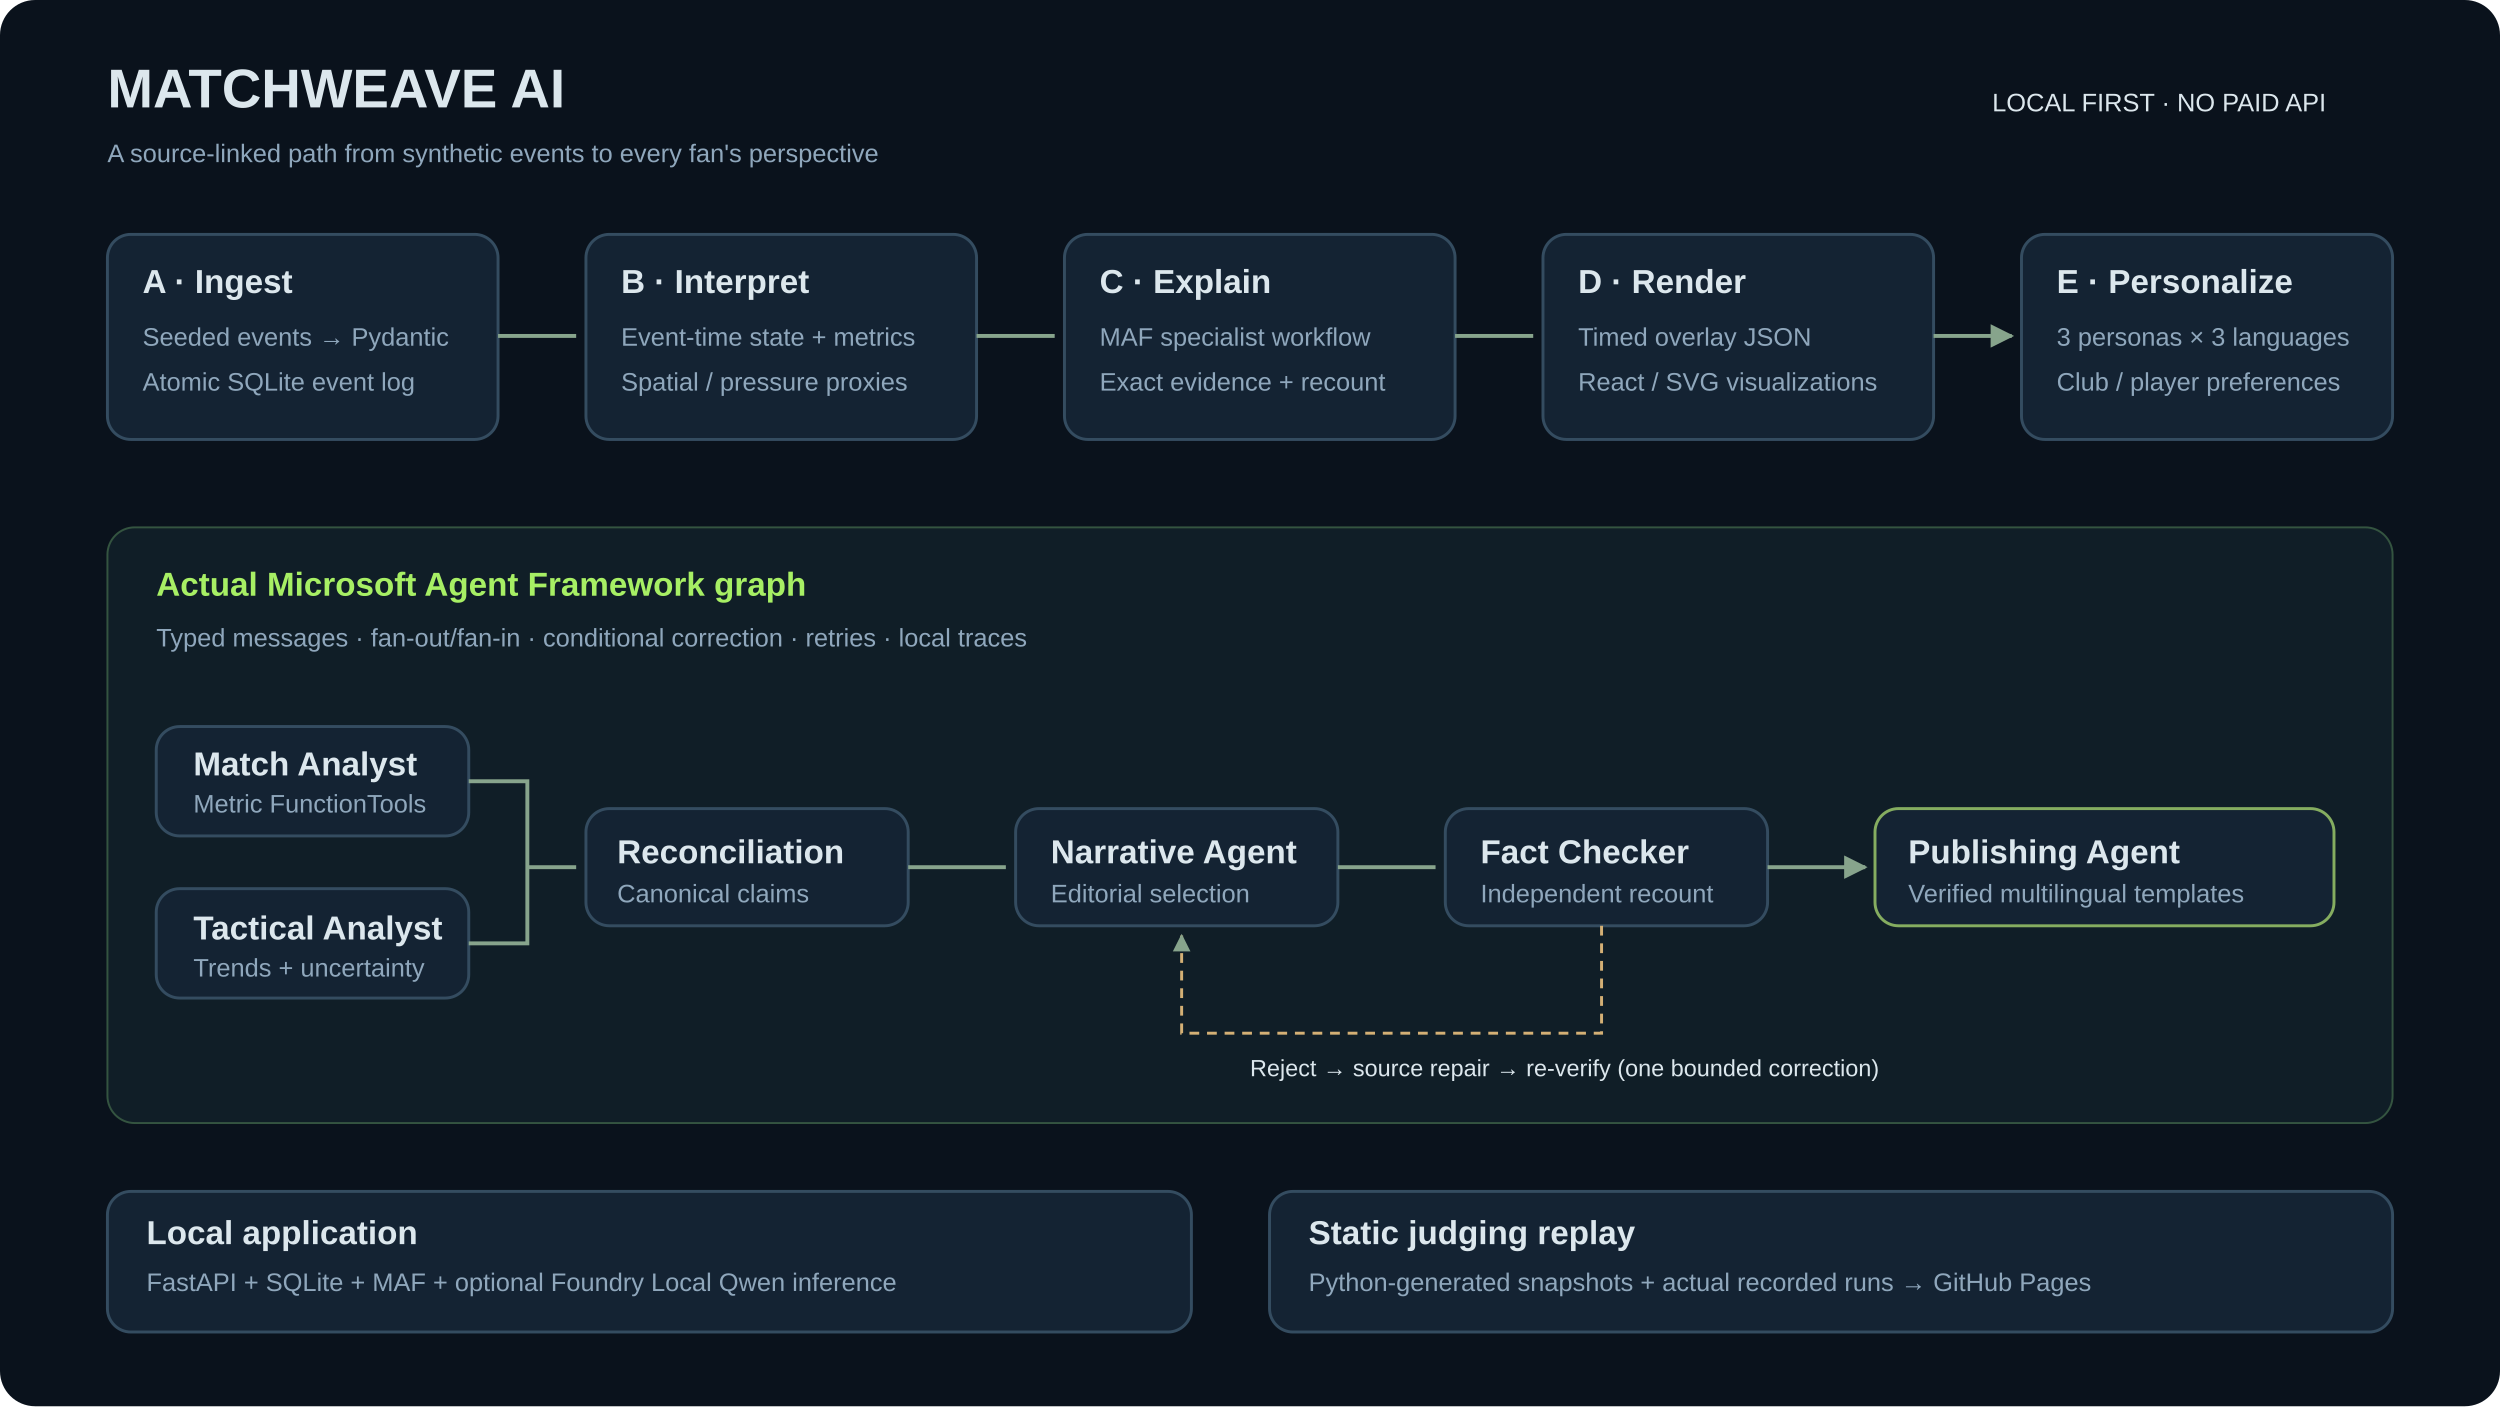
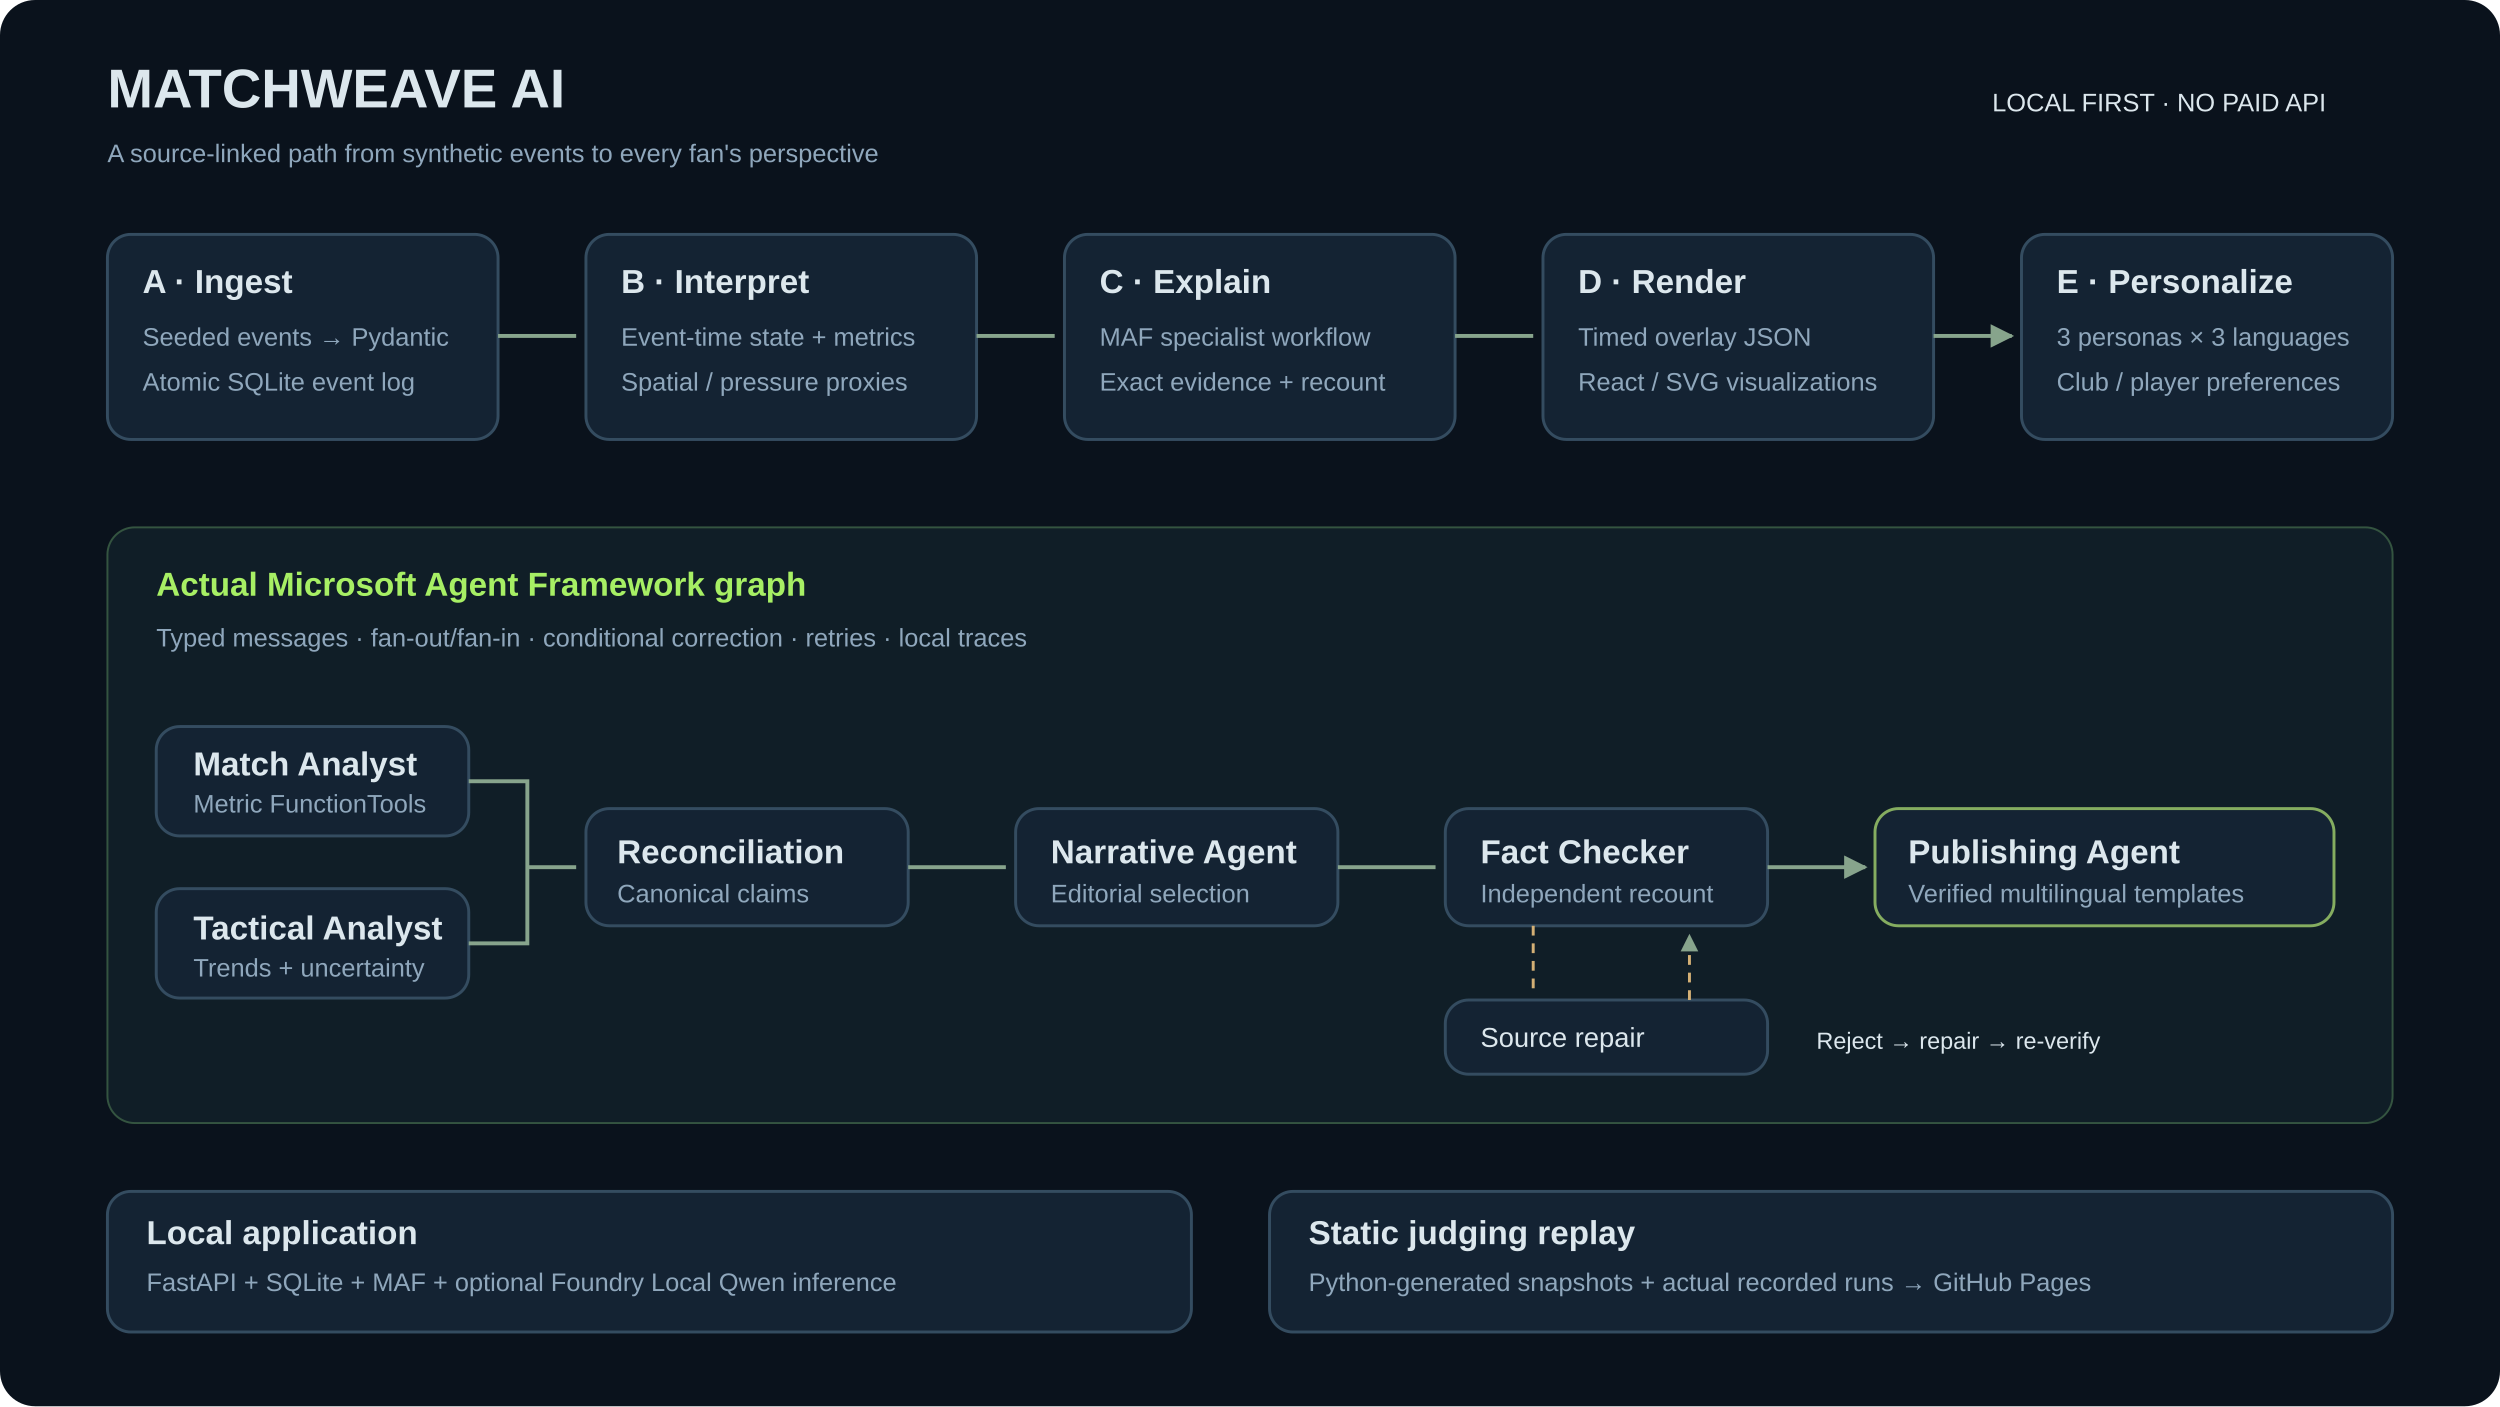
<svg xmlns="http://www.w3.org/2000/svg" width="1280" height="720" viewBox="0 0 1280 720">
  <defs>
    <marker id="a" viewBox="0 0 10 10" refX="9" refY="5" markerWidth="6" markerHeight="6" orient="auto-start-reverse">
      <path d="M0 0L10 5L0 10Z" fill="#87a48c" />
    </marker>
    <style>text{font-family:Arial,sans-serif;fill:#dce7ed} .small{font-size:13px;fill:#8fa7bc}.head{font-size:17px;font-weight:bold}.box{fill:#142333;stroke:#344c60;stroke-width:1.5;rx:12}.line{fill:none;stroke:#87a48c;stroke-width:2;marker-end:url(#a)}</style>
  </defs>
  <rect width="1280" height="720" rx="18" fill="#0a121c" />
  <text x="55" y="55" font-size="28" font-weight="bold">MATCHWEAVE AI</text>
  <text x="55" y="83" class="small">A source-linked path from synthetic events to every fan's perspective</text>
  <text x="1020" y="57" fill="#a7ef64" font-size="13">LOCAL FIRST · NO PAID API</text>
  <g transform="translate(55 120)">
    <rect class="box" width="200" height="105" />
    <text x="18" y="30" class="head">A · Ingest</text>
    <text x="18" y="57" class="small">Seeded events → Pydantic</text>
    <text x="18" y="80" class="small">Atomic SQLite event log</text>
  </g>
  <g transform="translate(300 120)">
    <rect class="box" width="200" height="105" />
    <text x="18" y="30" class="head">B · Interpret</text>
    <text x="18" y="57" class="small">Event-time state + metrics</text>
    <text x="18" y="80" class="small">Spatial / pressure proxies</text>
  </g>
  <g transform="translate(545 120)">
    <rect class="box" width="200" height="105" />
    <text x="18" y="30" class="head">C · Explain</text>
    <text x="18" y="57" class="small">MAF specialist workflow</text>
    <text x="18" y="80" class="small">Exact evidence + recount</text>
  </g>
  <g transform="translate(790 120)">
    <rect class="box" width="200" height="105" />
    <text x="18" y="30" class="head">D · Render</text>
    <text x="18" y="57" class="small">Timed overlay JSON</text>
    <text x="18" y="80" class="small">React / SVG visualizations</text>
  </g>
  <g transform="translate(1035 120)">
    <rect class="box" width="190" height="105" />
    <text x="18" y="30" class="head">E · Personalize</text>
    <text x="18" y="57" class="small">3 personas × 3 languages</text>
    <text x="18" y="80" class="small">Club / player preferences</text>
  </g>
  <path class="line" d="M255 172H295M500 172H540M745 172H785M990 172H1030" />
  <rect x="55" y="270" width="1170" height="305" rx="14" fill="#101e27" stroke="#345440" />
  <text x="80" y="305" class="head" style="fill:#a7ef64">Actual Microsoft Agent Framework graph</text>
  <text x="80" y="331" class="small">Typed messages · fan-out/fan-in · conditional correction · retries · local traces</text>
  <rect x="80" y="372" width="160" height="56" class="box" />
  <text x="99" y="397" class="head">Match Analyst</text>
  <text x="99" y="416" class="small">Metric FunctionTools</text>
  <rect x="80" y="455" width="160" height="56" class="box" />
  <text x="99" y="481" class="head">Tactical Analyst</text>
  <text x="99" y="500" class="small">Trends + uncertainty</text>
  <rect x="300" y="414" width="165" height="60" class="box" />
  <text x="316" y="442" class="head">Reconciliation</text>
  <text x="316" y="462" class="small">Canonical claims</text>
  <rect x="520" y="414" width="165" height="60" class="box" />
  <text x="538" y="442" class="head">Narrative Agent</text>
  <text x="538" y="462" class="small">Editorial selection</text>
  <rect x="740" y="414" width="165" height="60" class="box" />
  <text x="758" y="442" class="head">Fact Checker</text>
  <text x="758" y="462" class="small">Independent recount</text>
  <rect x="960" y="414" width="235" height="60" class="box" style="stroke:#85ad60" />
  <text x="977" y="442" class="head">Publishing Agent</text>
  <text x="977" y="462" class="small">Verified multilingual templates</text>
  <path class="line" d="M240 400H270V444H295M240 483H270V444H295M465 444H515M685 444H735M905 444H955" />
-   <path d="M820 474V529H605V479" fill="none" stroke="#d4b075" stroke-width="1.5" stroke-dasharray="5 4" marker-end="url(#a)" />
-   <text x="640" y="551" font-size="12" fill="#d4b075">Reject → source repair → re-verify (one bounded correction)</text>
+   <rect x="740" y="512" width="165" height="38" class="box" />
+   <text x="758" y="536" font-size="14">Source repair</text>
+   <path d="M785 474V507M865 512V479" fill="none" stroke="#d4b075" stroke-width="1.5" stroke-dasharray="5 4" marker-end="url(#a)" />
+   <text x="930" y="537" font-size="12" fill="#d4b075">Reject → repair → re-verify</text>
  <rect x="55" y="610" width="555" height="72" class="box" />
  <text x="75" y="637" class="head">Local application</text>
  <text x="75" y="661" class="small">FastAPI + SQLite + MAF + optional Foundry Local Qwen inference</text>
  <rect x="650" y="610" width="575" height="72" class="box" />
  <text x="670" y="637" class="head">Static judging replay</text>
  <text x="670" y="661" class="small">Python-generated snapshots + actual recorded runs → GitHub Pages</text>
</svg>
